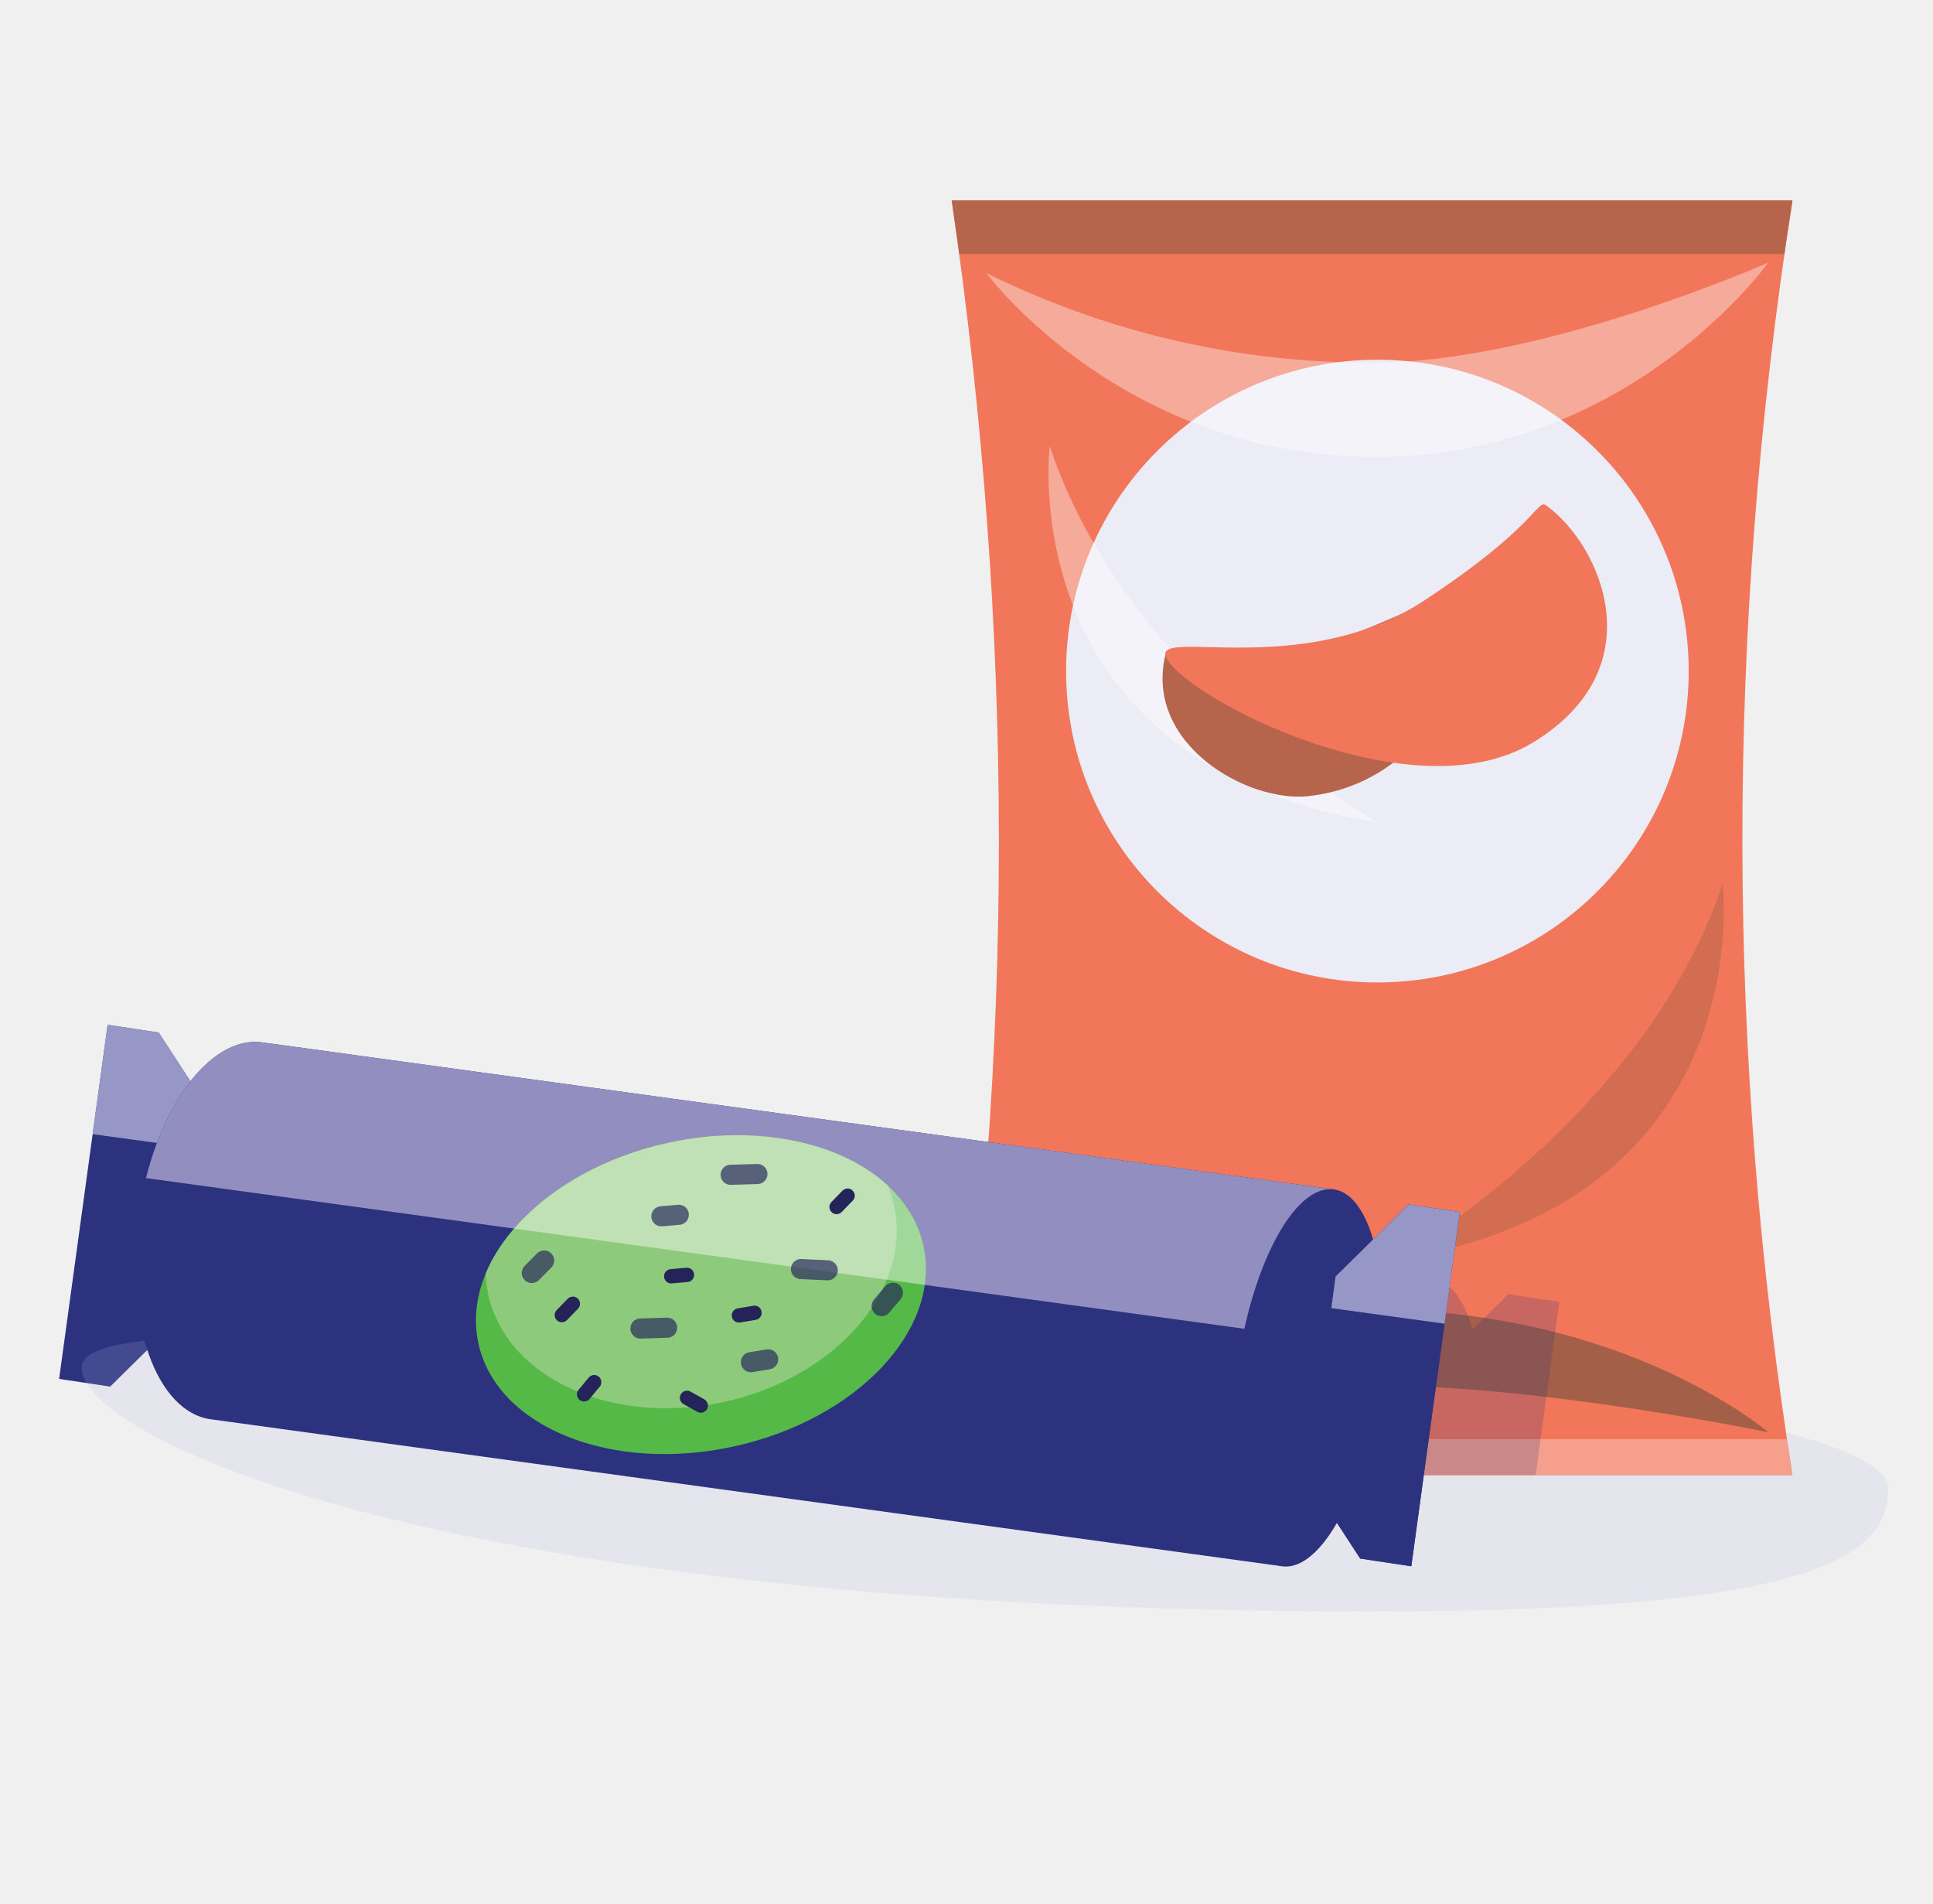
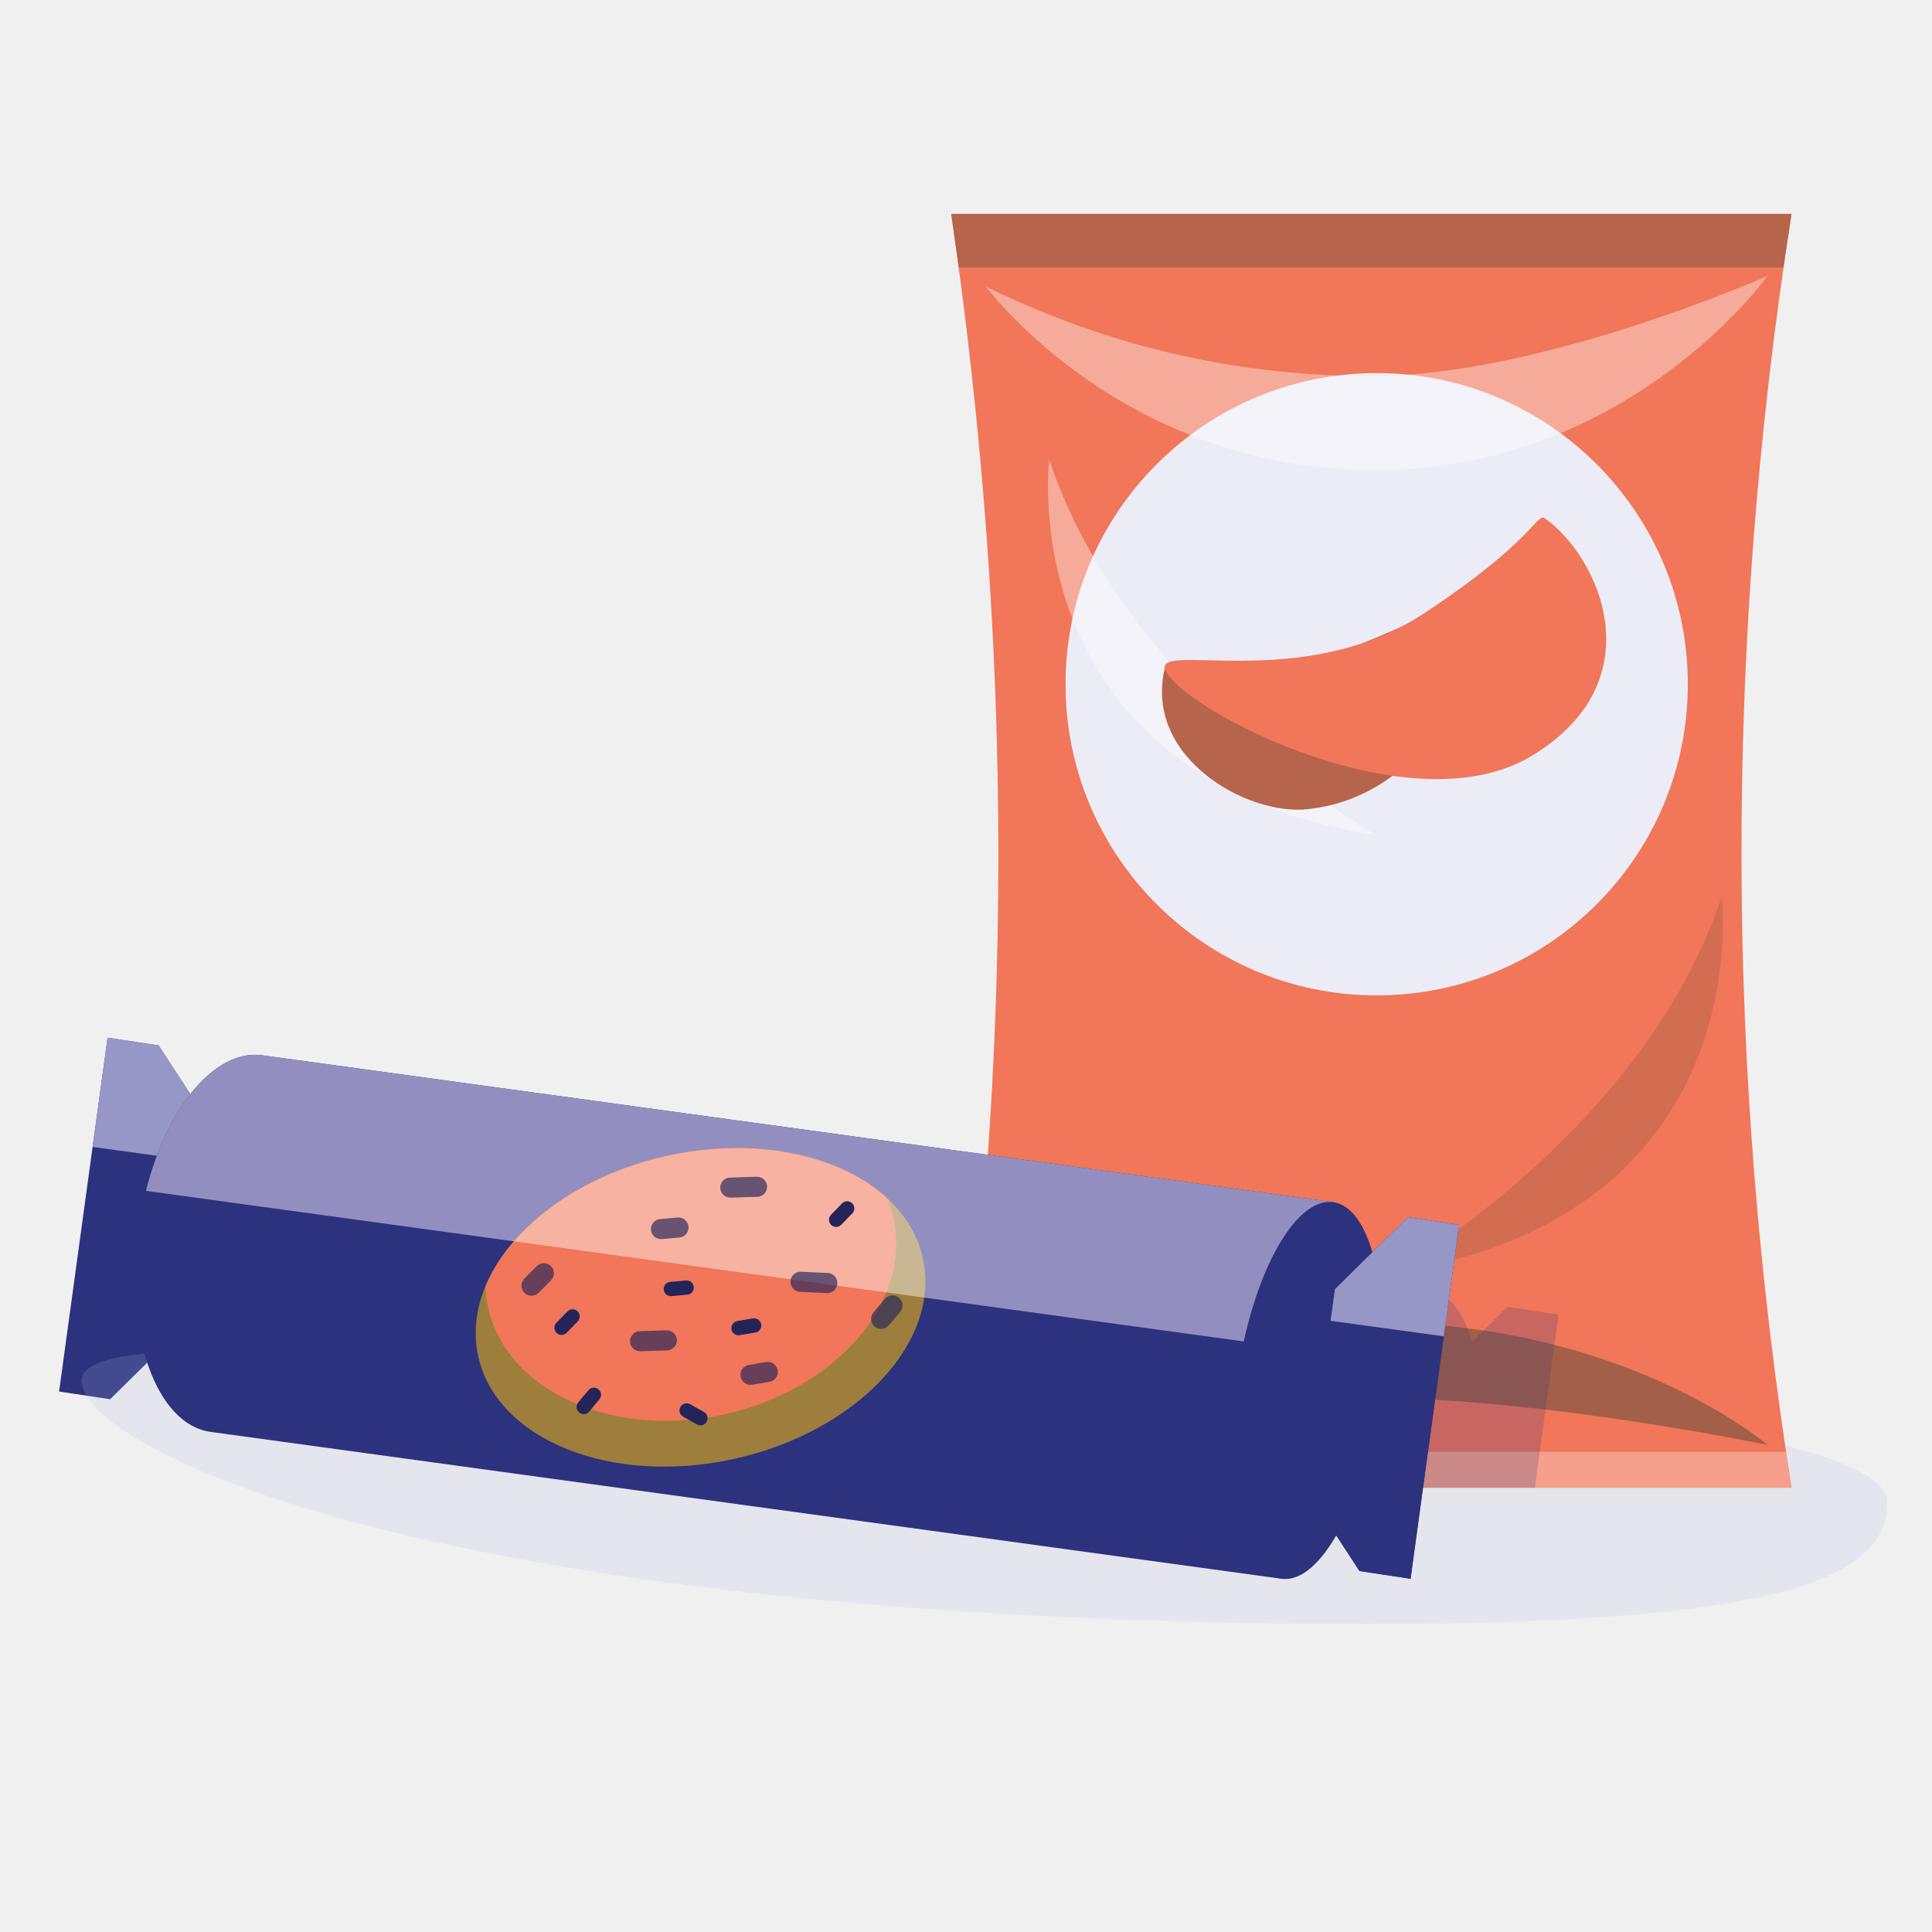
- <svg xmlns="http://www.w3.org/2000/svg" width="100%" height="100%" viewBox="0 0 65 64" version="1.1" xml:space="preserve" style="fill-rule:evenodd;clip-rule:evenodd;stroke-linejoin:round;stroke-miterlimit:2;">
-   <rect id="Trans-fats-1" x="0.738" y="0" width="64" height="64" style="fill:none;" />
-   <path d="M5.336,34.712L7.091,37.404L6.161,44.194L3.705,46.617L1.988,46.358L3.619,34.453L5.336,34.712Z" style="fill:#2c327e;" />
+ <svg xmlns="http://www.w3.org/2000/svg" width="100%" height="100%" viewBox="0 0 65 65" version="1.1" xml:space="preserve" style="fill-rule:evenodd;clip-rule:evenodd;stroke-linejoin:round;stroke-miterlimit:2;">
+   <rect id="Trans-fats-1" x="0.738" y="0.458" width="64" height="64" style="fill:none;" />
+   <path d="M5.336,35.171L7.091,37.862L6.161,44.652L3.705,47.076L1.988,46.816L3.619,34.911L5.336,35.171Z" style="fill:#2c327e;" />
  <clipPath id="_clip1">
-     <path d="M5.336,34.712L7.091,37.404L6.161,44.194L3.705,46.617L1.988,46.358L3.619,34.453L5.336,34.712Z" />
+     <path d="M5.336,35.171L7.091,37.862L6.161,44.652L3.705,47.076L1.988,46.816L3.619,34.911L5.336,35.171Z" />
  </clipPath>
  <g clip-path="url(#_clip1)">
-     <path d="M39.453,43.114L40.234,37.421L-10.537,30.457L-11.317,36.15L39.453,43.114Z" style="fill:#adacd6;fill-opacity:0.82;" />
+     <path d="M39.453,43.572L40.234,37.879L-10.537,30.916L-11.317,36.608L39.453,43.572Z" style="fill:#adacd6;fill-opacity:0.82;" />
  </g>
  <g>
    <g>
-       <path d="M34.295,45.918C49.193,45.918 63.492,47.769 63.492,50.048C63.492,52.327 61.037,54.177 46.138,54.177C14.654,54.177 2.744,48.271 2.744,45.992C2.744,43.712 19.396,45.918 34.295,45.918Z" style="fill:#b5b8e2;fill-opacity:0.18;" />
-       <path d="M60.275,6.737L32.002,6.737C34.116,21.204 34.12,35.49 32.002,49.595L60.275,49.595C58.068,35.623 57.99,21.338 60.275,6.737Z" style="fill:#f1765a;" />
+       <path d="M34.295,46.377C49.193,46.377 63.492,48.227 63.492,50.506C63.492,52.785 61.037,54.636 46.138,54.636C14.654,54.636 2.744,48.729 2.744,46.45C2.744,44.171 19.396,46.377 34.295,46.377Z" style="fill:#b5b8e2;fill-opacity:0.18;" />
+       <path d="M60.275,7.196L32.002,7.196C34.116,21.662 34.12,35.948 32.002,50.053L60.275,50.053C58.068,36.081 57.99,21.796 60.275,7.196Z" style="fill:#f1765a;" />
      <clipPath id="_clip2">
-         <path d="M60.275,6.737L32.002,6.737C34.116,21.204 34.12,35.49 32.002,49.595L60.275,49.595C58.068,35.623 57.99,21.338 60.275,6.737Z" />
+         <path d="M60.275,7.196L32.002,7.196C34.116,21.662 34.12,35.948 32.002,50.053L60.275,50.053C58.068,36.081 57.99,21.796 60.275,7.196Z" />
      </clipPath>
      <g clip-path="url(#_clip2)">
-         <rect x="28.031" y="3.085" width="38.566" height="5.457" style="fill:#a35f47;fill-opacity:0.76;" />
-         <rect x="28.031" y="48.384" width="38.566" height="5.457" style="fill:#f6ac9b;fill-opacity:0.76;" />
-         <path id="_-Curve-" d="M33.171,48.656C33.171,48.656 37.598,44.027 46.138,44.027C54.678,44.027 59.463,48.153 59.463,48.153C59.463,48.153 51.868,46.573 46.138,46.573C40.408,46.573 36.032,47.627 33.171,48.656Z" style="fill:#a35f47;" />
-         <circle cx="46.317" cy="22.562" r="10.468" style="fill:#ececf6;" />
-         <path d="M33.171,9.184C33.171,9.184 37.727,15.36 46.267,15.36C54.807,15.36 59.463,8.828 59.463,8.828C59.463,8.828 51.868,12.197 46.138,12.197C40.408,12.197 36.032,10.585 33.171,9.184Z" style="fill:#fff;fill-opacity:0.39;" />
-         <path d="M35.3,15.002C35.3,15.002 33.967,25.696 46.317,27.644C46.317,27.644 37.887,22.842 35.3,15.002Z" style="fill:#fff;fill-opacity:0.39;" />
-         <path d="M57.923,29.711C57.923,29.711 59.255,40.406 46.906,42.354C46.906,42.354 55.336,37.551 57.923,29.711Z" style="fill:#a35f47;fill-opacity:0.39;" />
-         <path d="M46.463,55.675L10.431,50.733C8.61,50.483 7.521,47.442 8.001,43.945C8.48,40.449 10.348,37.813 12.168,38.063L48.201,43.005C48.781,43.085 49.236,43.712 49.522,44.69L50.718,43.51L52.435,43.77L50.805,55.675L49.087,55.415L48.305,54.215C47.738,55.2 47.085,55.76 46.463,55.675Z" style="fill:#2c327e;fill-opacity:0.21;" />
+         <rect x="28.031" y="3.543" width="38.566" height="5.457" style="fill:#a35f47;fill-opacity:0.76;" />
+         <rect x="28.031" y="48.842" width="38.566" height="5.457" style="fill:#f6ac9b;fill-opacity:0.76;" />
+         <path id="_-Curve-" d="M33.171,49.115C33.171,49.115 37.598,44.486 46.138,44.486C54.678,44.486 59.463,48.611 59.463,48.611C59.463,48.611 51.868,47.031 46.138,47.031C40.408,47.031 36.032,48.086 33.171,49.115Z" style="fill:#a35f47;" />
+         <circle cx="46.317" cy="23.02" r="10.468" style="fill:#ececf6;" />
+         <path d="M33.171,9.642C33.171,9.642 37.727,15.818 46.267,15.818C54.807,15.818 59.463,9.286 59.463,9.286C59.463,9.286 51.868,12.656 46.138,12.656C40.408,12.656 36.032,11.043 33.171,9.642Z" style="fill:#fff;fill-opacity:0.39;" />
+         <path d="M35.3,15.46C35.3,15.46 33.967,26.155 46.317,28.103C46.317,28.103 37.887,23.3 35.3,15.46Z" style="fill:#fff;fill-opacity:0.39;" />
+         <path d="M57.923,30.17C57.923,30.17 59.255,40.864 46.906,42.812C46.906,42.812 55.336,38.01 57.923,30.17Z" style="fill:#a35f47;fill-opacity:0.39;" />
+         <path d="M46.463,56.133L10.431,51.191C8.61,50.941 7.521,47.9 8.001,44.404C8.48,40.907 10.348,38.271 12.168,38.521L48.201,43.464C48.781,43.543 49.236,44.171 49.522,45.148L50.718,43.968L52.435,44.228L50.805,56.133L49.087,55.873L48.305,54.674C47.738,55.659 47.085,56.219 46.463,56.133Z" style="fill:#2c327e;fill-opacity:0.21;" />
      </g>
    </g>
  </g>
-   <path d="M43.295,21.884C45.375,21.884 49.854,18.876 49.854,20.186C49.854,21.495 48.332,26.301 43.984,26.767C41.951,26.984 38.478,25.028 39.186,22.023C39.275,21.642 41.216,21.884 43.295,21.884Z" style="fill:#b6654c;" />
-   <path d="M47.897,20.186C51.643,17.719 51.692,16.782 51.978,16.984C53.803,18.271 55.71,22.448 51.534,24.971C47.48,27.421 39.857,23.455 39.219,22.111C38.725,21.069 43.793,22.888 47.897,20.186Z" style="fill:#f1765a;" />
-   <path d="M7.083,47.715C5.262,47.465 4.173,44.424 4.653,40.928C5.132,37.431 7,34.796 8.82,35.045C8.82,35.045 44.853,39.988 44.853,39.988L43.115,52.658L7.083,47.715Z" style="fill:#2c327e;" />
+   <path d="M43.295,22.342C45.375,22.342 49.854,19.335 49.854,20.644C49.854,21.953 48.332,26.759 43.984,27.225C41.951,27.443 38.478,25.487 39.186,22.482C39.275,22.101 41.216,22.342 43.295,22.342Z" style="fill:#b6654c;" />
+   <path d="M47.897,20.644C51.643,18.177 51.692,17.241 51.978,17.442C53.803,18.73 55.71,22.906 51.534,25.43C47.48,27.879 39.857,23.913 39.219,22.57C38.725,21.527 43.793,23.347 47.897,20.644Z" style="fill:#f1765a;" />
+   <path d="M7.083,48.174C5.262,47.924 4.173,44.882 4.653,41.386C5.132,37.89 7,35.254 8.82,35.504C8.82,35.504 44.853,40.446 44.853,40.446L43.115,53.116L7.083,48.174Z" style="fill:#2c327e;" />
  <clipPath id="_clip3">
-     <path d="M7.083,47.715C5.262,47.465 4.173,44.424 4.653,40.928C5.132,37.431 7,34.796 8.82,35.045C8.82,35.045 44.853,39.988 44.853,39.988L43.115,52.658L7.083,47.715Z" />
+     <path d="M7.083,48.174C5.262,47.924 4.173,44.882 4.653,41.386C5.132,37.89 7,35.254 8.82,35.504C8.82,35.504 44.853,40.446 44.853,40.446L43.115,53.116L7.083,48.174Z" />
  </clipPath>
  <g clip-path="url(#_clip3)">
-     <path d="M48.564,45.595L49.345,39.902L-1.425,32.938L-2.206,38.631L48.564,45.595Z" style="fill:#928fc0;" />
+     <path d="M48.564,46.053L49.345,40.36L-1.425,33.396L-2.206,39.089L48.564,46.053Z" style="fill:#928fc0;" />
    <g>
-       <path d="M22.447,38.425C18.319,39.334 15.469,42.356 16.089,45.172C16.708,47.987 20.563,49.534 24.692,48.626C28.821,47.718 31.67,44.695 31.05,41.88C30.431,39.065 26.576,37.517 22.447,38.425Z" style="fill:#54b947;" />
+       <path d="M22.447,38.884C18.319,39.792 15.469,42.815 16.089,45.63C16.708,48.445 20.563,49.993 24.692,49.084C28.821,48.176 31.67,45.153 31.05,42.338C30.431,39.523 26.576,37.975 22.447,38.884Z" style="fill:#9d7e3d;" />
      <clipPath id="_clip4">
-         <path d="M22.447,38.425C18.319,39.334 15.469,42.356 16.089,45.172C16.708,47.987 20.563,49.534 24.692,48.626C28.821,47.718 31.67,44.695 31.05,41.88C30.431,39.065 26.576,37.517 22.447,38.425Z" />
+         <path d="M22.447,38.884C18.319,39.792 15.469,42.815 16.089,45.63C16.708,48.445 20.563,49.993 24.692,49.084C28.821,48.176 31.67,45.153 31.05,42.338C30.431,39.523 26.576,37.975 22.447,38.884Z" />
      </clipPath>
      <g clip-path="url(#_clip4)">
-         <path d="M22.118,36.927C18.353,37.755 15.8,40.713 16.419,43.528C17.039,46.343 20.598,47.956 24.362,47.128C28.127,46.3 30.68,43.342 30.061,40.527C29.441,37.712 25.882,36.099 22.118,36.927Z" style="fill:#8eca7c;" />
-         <path d="M48.564,45.595L49.345,39.902L-1.425,32.938L-2.206,38.631L48.564,45.595Z" style="fill:#fff;fill-opacity:0.44;" />
+         <path d="M22.118,37.385C18.353,38.214 15.8,41.171 16.419,43.986C17.039,46.801 20.598,48.415 24.362,47.586C28.127,46.758 30.68,43.8 30.061,40.985C29.441,38.17 25.882,36.557 22.118,37.385Z" style="fill:#f1765a;" />
+         <path d="M48.564,46.053L49.345,40.36L-1.425,33.396L-2.206,39.089L48.564,46.053Z" style="fill:#fff;fill-opacity:0.44;" />
      </g>
      <g>
-         <path d="M26.596,42.649C26.604,42.463 26.763,42.319 26.949,42.328C27.215,42.34 27.584,42.358 27.849,42.37C28.036,42.379 28.18,42.537 28.171,42.724C28.171,42.724 28.171,42.724 28.171,42.724C28.162,42.91 28.004,43.054 27.818,43.045C27.552,43.033 27.183,43.015 26.917,43.003C26.731,42.994 26.587,42.836 26.596,42.649C26.596,42.649 26.596,42.649 26.596,42.649Z" style="fill:#24245b;fill-opacity:0.67;" />
-         <path d="M17.644,43.038C17.511,42.906 17.51,42.692 17.642,42.56C17.77,42.43 17.929,42.27 18.057,42.141C18.189,42.008 18.403,42.007 18.535,42.139C18.535,42.139 18.535,42.139 18.535,42.139C18.668,42.27 18.669,42.484 18.537,42.617C18.409,42.746 18.25,42.906 18.122,43.036C17.99,43.168 17.776,43.169 17.644,43.038C17.644,43.038 17.644,43.038 17.644,43.038Z" style="fill:#24245b;fill-opacity:0.67;" />
-         <path d="M21.902,40.922C21.886,40.736 22.023,40.572 22.209,40.555C22.391,40.539 22.615,40.52 22.797,40.504C22.983,40.487 23.147,40.625 23.163,40.811C23.163,40.811 23.163,40.811 23.163,40.811C23.179,40.997 23.042,41.161 22.856,41.177C22.674,41.193 22.45,41.213 22.268,41.229C22.082,41.245 21.918,41.108 21.902,40.922C21.902,40.922 21.902,40.922 21.902,40.922Z" style="fill:#24245b;fill-opacity:0.67;" />
-         <path d="M22.331,42.928C22.325,42.865 22.345,42.802 22.386,42.753C22.427,42.704 22.485,42.674 22.549,42.668C22.709,42.654 22.92,42.636 23.08,42.621C23.144,42.616 23.207,42.636 23.256,42.677C23.304,42.717 23.335,42.776 23.34,42.839C23.34,42.84 23.341,42.84 23.341,42.841C23.346,42.904 23.326,42.967 23.285,43.016C23.245,43.065 23.186,43.095 23.123,43.101C22.962,43.115 22.751,43.134 22.591,43.148C22.528,43.153 22.465,43.134 22.416,43.093C22.367,43.052 22.336,42.993 22.331,42.93C22.331,42.929 22.331,42.929 22.331,42.928Z" style="fill:#24245b;" />
-         <path d="M27.963,40.751C27.917,40.707 27.891,40.646 27.89,40.583C27.889,40.519 27.914,40.458 27.958,40.412C28.07,40.296 28.218,40.145 28.33,40.029C28.374,39.984 28.435,39.958 28.499,39.957C28.562,39.956 28.624,39.98 28.669,40.025C28.67,40.025 28.67,40.025 28.67,40.026C28.716,40.07 28.742,40.131 28.743,40.194C28.744,40.258 28.72,40.319 28.675,40.365C28.563,40.481 28.415,40.632 28.303,40.748C28.259,40.793 28.198,40.819 28.134,40.82C28.071,40.821 28.009,40.797 27.964,40.752C27.963,40.752 27.963,40.752 27.963,40.751Z" style="fill:#24245b;" />
-         <path d="M18.724,44.385C18.678,44.341 18.652,44.28 18.651,44.217C18.65,44.153 18.675,44.092 18.719,44.046C18.831,43.93 18.979,43.779 19.091,43.663C19.135,43.618 19.196,43.592 19.26,43.591C19.323,43.59 19.385,43.614 19.43,43.659C19.431,43.659 19.431,43.659 19.432,43.66C19.477,43.704 19.503,43.765 19.504,43.828C19.505,43.892 19.481,43.953 19.436,43.999C19.324,44.114 19.177,44.266 19.064,44.382C19.02,44.427 18.959,44.453 18.896,44.454C18.832,44.455 18.771,44.431 18.725,44.386C18.725,44.386 18.724,44.386 18.724,44.385Z" style="fill:#24245b;" />
+         <path d="M26.596,43.108C26.604,42.921 26.763,42.777 26.949,42.786C27.215,42.799 27.584,42.816 27.849,42.828C28.036,42.837 28.18,42.995 28.171,43.182C28.171,43.182 28.171,43.182 28.171,43.182C28.162,43.368 28.004,43.513 27.818,43.504C27.552,43.491 27.183,43.474 26.917,43.461C26.731,43.453 26.587,43.294 26.596,43.108C26.596,43.108 26.596,43.108 26.596,43.108Z" style="fill:#24245b;fill-opacity:0.67;" />
+         <path d="M17.644,43.496C17.511,43.365 17.51,43.151 17.642,43.018C17.77,42.888 17.929,42.729 18.057,42.599C18.189,42.466 18.403,42.465 18.535,42.597C18.535,42.597 18.535,42.597 18.535,42.597C18.668,42.728 18.669,42.942 18.537,43.075C18.409,43.205 18.25,43.364 18.122,43.494C17.99,43.627 17.776,43.627 17.644,43.496C17.644,43.496 17.644,43.496 17.644,43.496Z" style="fill:#24245b;fill-opacity:0.67;" />
+         <path d="M21.902,41.38C21.886,41.194 22.023,41.03 22.209,41.014C22.391,40.998 22.615,40.978 22.797,40.962C22.983,40.946 23.147,41.083 23.163,41.269C23.163,41.269 23.163,41.269 23.163,41.269C23.179,41.455 23.042,41.619 22.856,41.635C22.674,41.651 22.45,41.671 22.268,41.687C22.082,41.703 21.918,41.566 21.902,41.38C21.902,41.38 21.902,41.38 21.902,41.38Z" style="fill:#24245b;fill-opacity:0.67;" />
+         <path d="M22.331,43.387C22.325,43.323 22.345,43.26 22.386,43.211C22.427,43.163 22.485,43.132 22.549,43.127C22.709,43.112 22.92,43.094 23.08,43.08C23.144,43.074 23.207,43.094 23.256,43.135C23.304,43.176 23.335,43.234 23.34,43.298C23.34,43.298 23.341,43.299 23.341,43.299C23.346,43.363 23.326,43.426 23.285,43.474C23.245,43.523 23.186,43.554 23.123,43.559C22.962,43.573 22.751,43.592 22.591,43.606C22.528,43.612 22.465,43.592 22.416,43.551C22.367,43.51 22.336,43.452 22.331,43.388C22.331,43.388 22.331,43.387 22.331,43.387Z" style="fill:#24245b;" />
+         <path d="M27.963,41.21C27.917,41.165 27.891,41.105 27.89,41.041C27.889,40.977 27.914,40.916 27.958,40.87C28.07,40.755 28.218,40.603 28.33,40.488C28.374,40.442 28.435,40.416 28.499,40.415C28.562,40.414 28.624,40.439 28.669,40.483C28.67,40.483 28.67,40.484 28.67,40.484C28.716,40.528 28.742,40.589 28.743,40.653C28.744,40.716 28.72,40.778 28.675,40.823C28.563,40.939 28.415,41.09 28.303,41.206C28.259,41.252 28.198,41.278 28.134,41.279C28.071,41.28 28.009,41.255 27.964,41.211C27.963,41.21 27.963,41.21 27.963,41.21Z" style="fill:#24245b;" />
+         <path d="M18.724,44.844C18.678,44.799 18.652,44.739 18.651,44.675C18.65,44.611 18.675,44.55 18.719,44.504C18.831,44.389 18.979,44.237 19.091,44.122C19.135,44.076 19.196,44.05 19.26,44.049C19.323,44.048 19.385,44.073 19.43,44.117C19.431,44.117 19.431,44.118 19.432,44.118C19.477,44.162 19.503,44.223 19.504,44.287C19.505,44.35 19.481,44.412 19.436,44.457C19.324,44.573 19.177,44.724 19.064,44.84C19.02,44.886 18.959,44.912 18.896,44.913C18.832,44.913 18.771,44.889 18.725,44.845C18.725,44.844 18.724,44.844 18.724,44.844Z" style="fill:#24245b;" />
      </g>
      <g>
-         <path d="M25.808,39.459C25.814,39.646 25.667,39.802 25.48,39.807C25.214,39.816 24.845,39.827 24.579,39.835C24.393,39.841 24.237,39.694 24.231,39.507C24.231,39.507 24.231,39.507 24.231,39.507C24.225,39.321 24.372,39.165 24.559,39.159C24.825,39.151 25.194,39.14 25.46,39.132C25.646,39.126 25.802,39.273 25.808,39.459C25.808,39.459 25.808,39.459 25.808,39.459Z" style="fill:#24245b;fill-opacity:0.67;" />
-         <path d="M22.773,44.627C22.779,44.813 22.632,44.969 22.446,44.975C22.18,44.983 21.811,44.994 21.545,45.003C21.358,45.008 21.202,44.862 21.197,44.675C21.197,44.675 21.197,44.675 21.197,44.675C21.191,44.488 21.338,44.333 21.524,44.327C21.79,44.319 22.159,44.307 22.425,44.299C22.612,44.294 22.768,44.44 22.773,44.627C22.773,44.627 22.773,44.627 22.773,44.627Z" style="fill:#24245b;fill-opacity:0.67;" />
-         <path d="M30.246,43.204C30.388,43.325 30.406,43.538 30.285,43.68C30.167,43.82 30.021,43.991 29.903,44.13C29.782,44.273 29.569,44.29 29.427,44.17C29.427,44.17 29.427,44.169 29.427,44.169C29.284,44.049 29.267,43.835 29.388,43.693C29.506,43.554 29.651,43.382 29.769,43.243C29.89,43.101 30.103,43.083 30.246,43.204C30.246,43.204 30.246,43.204 30.246,43.204Z" style="fill:#24245b;fill-opacity:0.67;" />
-         <path d="M26.165,45.644C26.195,45.828 26.071,46.002 25.887,46.033C25.707,46.063 25.485,46.1 25.305,46.13C25.121,46.161 24.947,46.036 24.916,45.852C24.916,45.852 24.916,45.852 24.916,45.852C24.885,45.668 25.009,45.494 25.194,45.463C25.374,45.433 25.595,45.396 25.776,45.366C25.96,45.335 26.134,45.46 26.165,45.644C26.165,45.644 26.165,45.644 26.165,45.644Z" style="fill:#24245b;fill-opacity:0.67;" />
-         <path d="M25.609,44.098C25.62,44.16 25.605,44.225 25.568,44.277C25.531,44.328 25.475,44.363 25.412,44.374C25.253,44.4 25.045,44.435 24.886,44.462C24.823,44.472 24.759,44.457 24.707,44.42C24.655,44.383 24.62,44.327 24.61,44.265C24.61,44.264 24.61,44.264 24.609,44.263C24.599,44.2 24.614,44.136 24.651,44.084C24.688,44.032 24.744,43.997 24.807,43.987C24.966,43.96 25.174,43.925 25.333,43.899C25.396,43.888 25.46,43.903 25.512,43.94C25.564,43.977 25.599,44.033 25.609,44.096C25.609,44.097 25.609,44.097 25.609,44.098Z" style="fill:#24245b;" />
-         <path d="M20.135,46.283C20.184,46.324 20.215,46.383 20.221,46.446C20.227,46.509 20.207,46.573 20.166,46.621C20.063,46.745 19.928,46.908 19.825,47.032C19.784,47.081 19.726,47.111 19.663,47.117C19.599,47.123 19.536,47.104 19.487,47.063C19.487,47.063 19.486,47.062 19.486,47.062C19.437,47.021 19.406,46.963 19.4,46.899C19.395,46.836 19.414,46.773 19.455,46.724C19.558,46.6 19.693,46.437 19.796,46.314C19.837,46.265 19.895,46.234 19.959,46.228C20.022,46.222 20.085,46.242 20.134,46.283C20.134,46.283 20.135,46.283 20.135,46.283Z" style="fill:#24245b;" />
-         <path d="M23.775,47.375C23.744,47.43 23.692,47.471 23.63,47.488C23.569,47.505 23.503,47.497 23.448,47.466C23.308,47.387 23.123,47.283 22.983,47.204C22.928,47.173 22.887,47.121 22.87,47.06C22.852,46.998 22.86,46.933 22.892,46.877C22.892,46.877 22.892,46.876 22.892,46.876C22.924,46.82 22.976,46.78 23.037,46.763C23.098,46.745 23.164,46.753 23.219,46.785C23.36,46.864 23.544,46.967 23.684,47.046C23.74,47.078 23.78,47.13 23.798,47.191C23.815,47.252 23.807,47.318 23.776,47.373C23.775,47.374 23.775,47.374 23.775,47.375Z" style="fill:#24245b;" />
+         <path d="M25.808,39.918C25.814,40.104 25.667,40.26 25.48,40.266C25.214,40.274 24.845,40.285 24.579,40.293C24.393,40.299 24.237,40.152 24.231,39.966C24.231,39.966 24.231,39.966 24.231,39.966C24.225,39.779 24.372,39.623 24.559,39.618C24.825,39.609 25.194,39.598 25.46,39.59C25.646,39.584 25.802,39.731 25.808,39.918C25.808,39.918 25.808,39.918 25.808,39.918Z" style="fill:#24245b;fill-opacity:0.67;" />
+         <path d="M22.773,45.085C22.779,45.272 22.632,45.428 22.446,45.433C22.18,45.442 21.811,45.453 21.545,45.461C21.358,45.467 21.202,45.32 21.197,45.133C21.197,45.133 21.197,45.133 21.197,45.133C21.191,44.947 21.338,44.791 21.524,44.785C21.79,44.777 22.159,44.766 22.425,44.758C22.612,44.752 22.768,44.899 22.773,45.085C22.773,45.085 22.773,45.085 22.773,45.085Z" style="fill:#24245b;fill-opacity:0.67;" />
+         <path d="M30.246,43.662C30.388,43.783 30.406,43.996 30.285,44.139C30.167,44.278 30.021,44.449 29.903,44.589C29.782,44.731 29.569,44.749 29.427,44.628C29.427,44.628 29.427,44.628 29.427,44.628C29.284,44.507 29.267,44.294 29.388,44.151C29.506,44.012 29.651,43.841 29.769,43.701C29.89,43.559 30.103,43.542 30.246,43.662C30.246,43.662 30.246,43.662 30.246,43.662Z" style="fill:#24245b;fill-opacity:0.67;" />
+         <path d="M26.165,46.102C26.195,46.286 26.071,46.46 25.887,46.491C25.707,46.521 25.485,46.558 25.305,46.588C25.121,46.619 24.947,46.495 24.916,46.311C24.916,46.311 24.916,46.311 24.916,46.311C24.885,46.126 25.009,45.952 25.194,45.922C25.374,45.891 25.595,45.854 25.776,45.824C25.96,45.794 26.134,45.918 26.165,46.102C26.165,46.102 26.165,46.102 26.165,46.102Z" style="fill:#24245b;fill-opacity:0.67;" />
+         <path d="M25.609,44.556C25.62,44.619 25.605,44.683 25.568,44.735C25.531,44.787 25.475,44.822 25.412,44.832C25.253,44.859 25.045,44.894 24.886,44.92C24.823,44.931 24.759,44.916 24.707,44.879C24.655,44.842 24.62,44.786 24.61,44.723C24.61,44.722 24.61,44.722 24.609,44.721C24.599,44.659 24.614,44.594 24.651,44.542C24.688,44.491 24.744,44.456 24.807,44.445C24.966,44.419 25.174,44.384 25.333,44.357C25.396,44.347 25.46,44.362 25.512,44.399C25.564,44.436 25.599,44.492 25.609,44.554C25.609,44.555 25.609,44.555 25.609,44.556Z" style="fill:#24245b;" />
+         <path d="M20.135,46.742C20.184,46.783 20.215,46.841 20.221,46.904C20.227,46.968 20.207,47.031 20.166,47.08C20.063,47.204 19.928,47.366 19.825,47.49C19.784,47.539 19.726,47.57 19.663,47.576C19.599,47.581 19.536,47.562 19.487,47.521C19.487,47.521 19.486,47.521 19.486,47.52C19.437,47.48 19.406,47.421 19.4,47.358C19.395,47.294 19.414,47.231 19.455,47.182C19.558,47.058 19.693,46.896 19.796,46.772C19.837,46.723 19.895,46.692 19.959,46.686C20.022,46.681 20.085,46.7 20.134,46.741C20.134,46.741 20.135,46.741 20.135,46.742Z" style="fill:#24245b;" />
+         <path d="M23.775,47.833C23.744,47.888 23.692,47.929 23.63,47.946C23.569,47.963 23.503,47.956 23.448,47.924C23.308,47.845 23.123,47.741 22.983,47.662C22.928,47.631 22.887,47.579 22.87,47.518C22.852,47.457 22.86,47.391 22.892,47.336C22.892,47.335 22.892,47.335 22.892,47.334C22.924,47.279 22.976,47.238 23.037,47.221C23.098,47.204 23.164,47.212 23.219,47.243C23.36,47.322 23.544,47.426 23.684,47.505C23.74,47.536 23.78,47.588 23.798,47.649C23.815,47.711 23.807,47.776 23.776,47.832C23.775,47.832 23.775,47.833 23.775,47.833Z" style="fill:#24245b;" />
      </g>
    </g>
  </g>
-   <path d="M46.36,46.648C45.88,50.145 44.427,52.837 43.115,52.658C41.804,52.478 41.129,49.493 41.609,45.997C42.088,42.5 43.542,39.808 44.853,39.988C46.164,40.168 46.84,43.152 46.36,46.648Z" style="fill:#2c327e;" />
-   <path d="M45.739,52.398L43.984,49.706L44.914,42.916L47.37,40.493L49.087,40.752L47.457,52.658L45.739,52.398Z" style="fill:#2c327e;" />
+   <path d="M46.36,47.107C45.88,50.603 44.427,53.296 43.115,53.116C41.804,52.936 41.129,49.951 41.609,46.455C42.088,42.959 43.542,40.266 44.853,40.446C46.164,40.626 46.84,43.61 46.36,47.107Z" style="fill:#2c327e;" />
+   <path d="M45.739,52.856L43.984,50.164L44.914,43.374L47.37,40.951L49.087,41.211L47.457,53.116L45.739,52.856Z" style="fill:#2c327e;" />
  <clipPath id="_clip5">
-     <path d="M45.739,52.398L43.984,49.706L44.914,42.916L47.37,40.493L49.087,40.752L47.457,52.658L45.739,52.398Z" />
+     <path d="M45.739,52.856L43.984,50.164L44.914,43.374L47.37,40.951L49.087,41.211L47.457,53.116L45.739,52.856Z" />
  </clipPath>
  <g clip-path="url(#_clip5)">
-     <path d="M85.581,49.578L86.362,43.885L35.592,36.921L34.811,42.614L85.581,49.578Z" style="fill:#adacd6;fill-opacity:0.82;" />
+     <path d="M85.581,50.036L86.362,44.343L35.592,37.38L34.811,43.072L85.581,50.036Z" style="fill:#adacd6;fill-opacity:0.82;" />
  </g>
-   <path d="M45.739,52.398L43.984,49.706L44.914,42.916L47.37,40.493L49.087,40.752L47.457,52.658L45.739,52.398Z" style="fill:#2c327e;" />
+   <path d="M45.739,52.856L43.984,50.164L44.914,43.374L47.37,40.951L49.087,41.211L47.457,53.116L45.739,52.856Z" style="fill:#2c327e;" />
  <clipPath id="_clip6">
-     <path d="M45.739,52.398L43.984,49.706L44.914,42.916L47.37,40.493L49.087,40.752L47.457,52.658L45.739,52.398Z" />
+     <path d="M45.739,52.856L43.984,50.164L44.914,43.374L47.37,40.951L49.087,41.211L47.457,53.116L45.739,52.856Z" />
  </clipPath>
  <g clip-path="url(#_clip6)">
-     <path d="M85.581,49.578L86.362,43.885L35.592,36.921L34.811,42.614L85.581,49.578Z" style="fill:#adacd6;fill-opacity:0.82;" />
+     <path d="M85.581,50.036L86.362,44.343L35.592,37.38L34.811,43.072L85.581,50.036Z" style="fill:#adacd6;fill-opacity:0.82;" />
  </g>
</svg>
